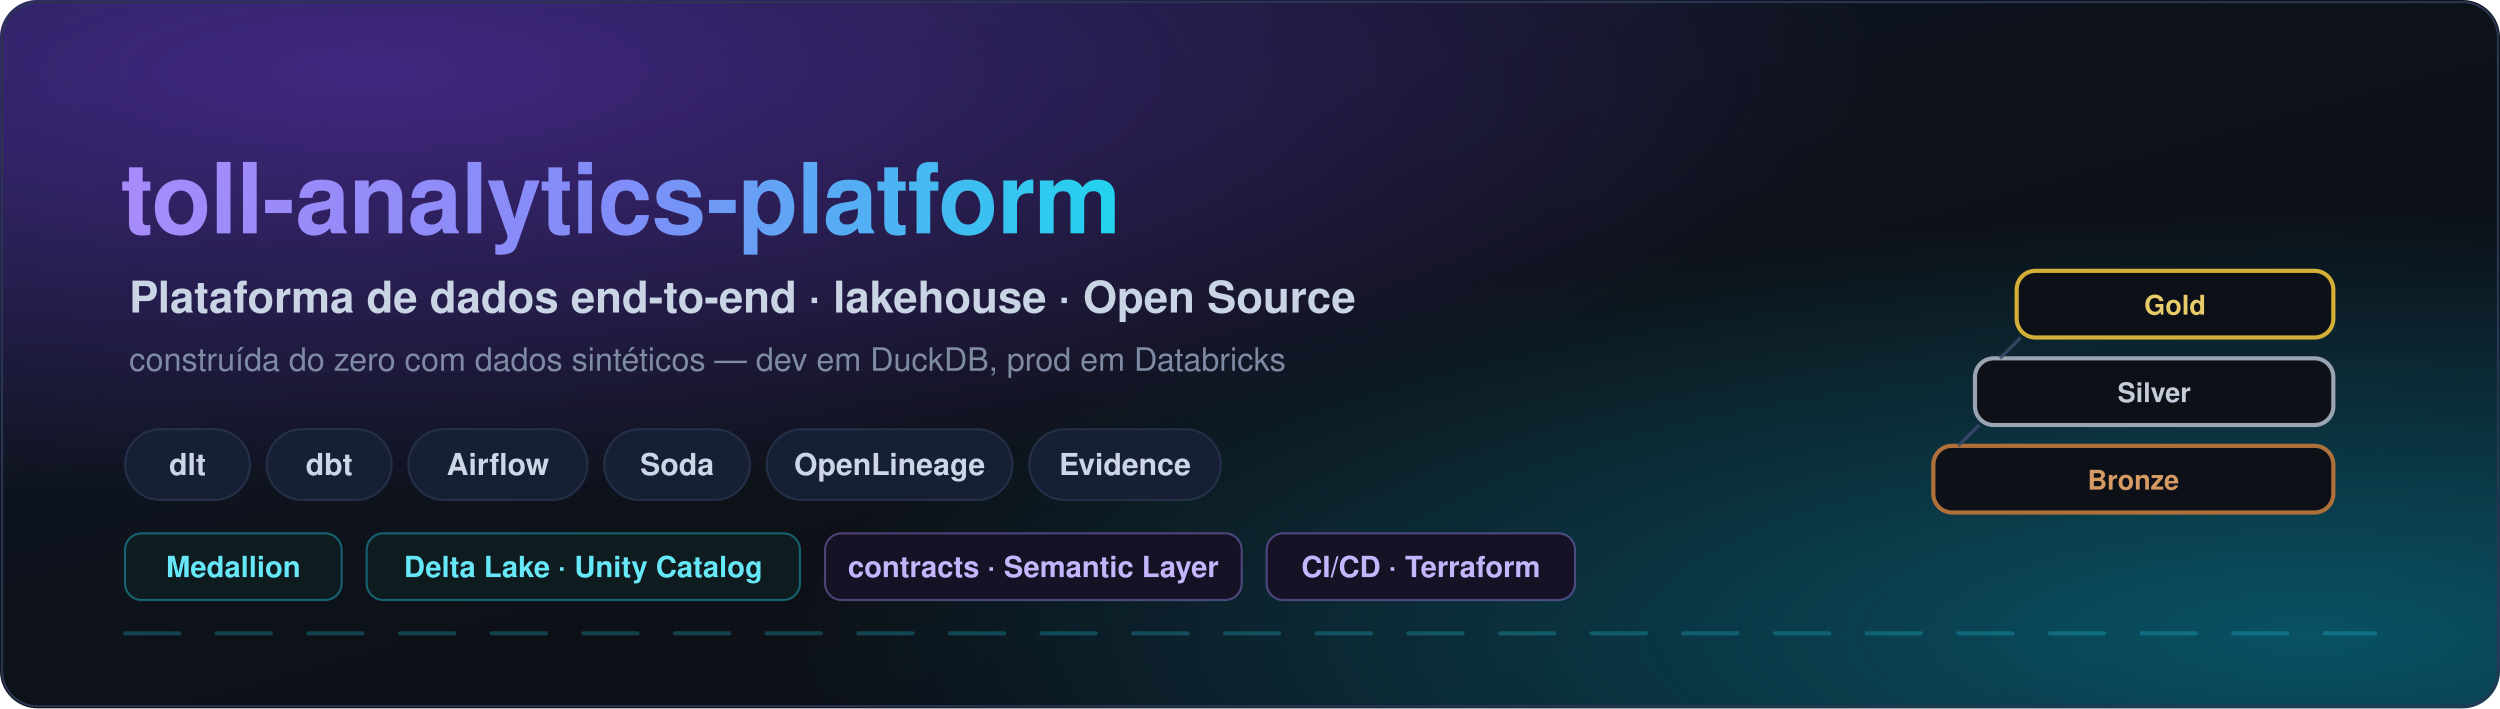
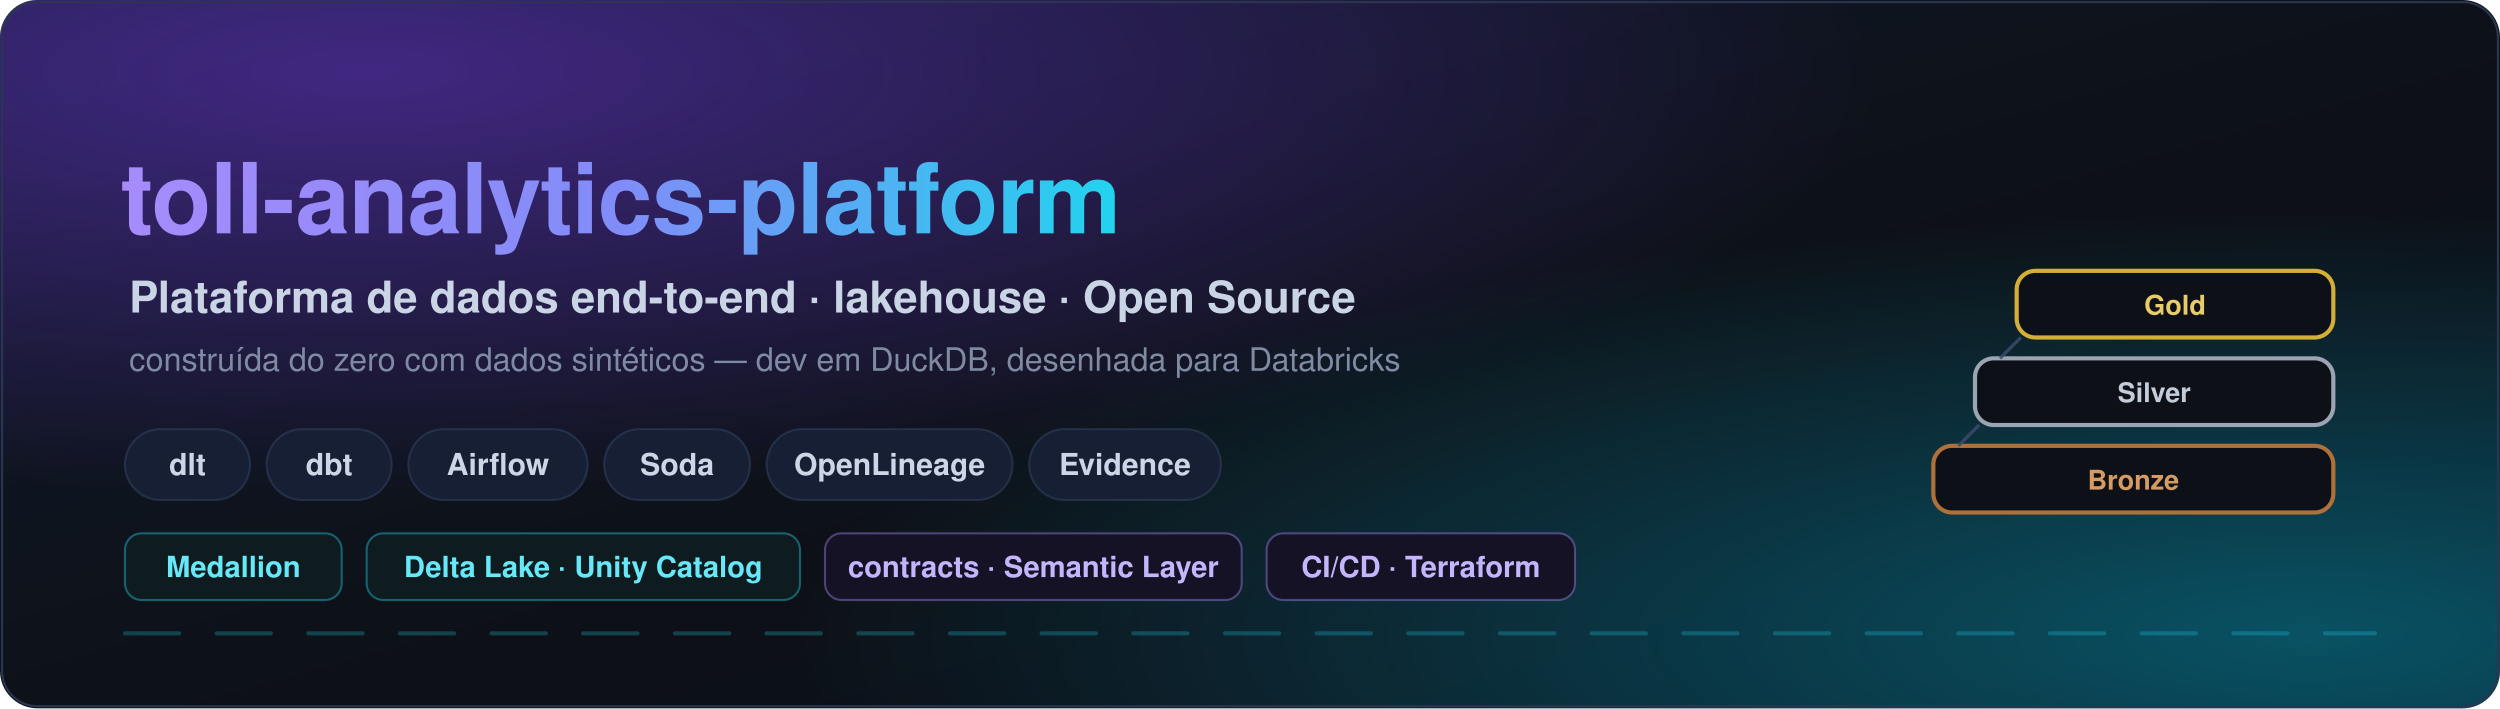
<svg xmlns="http://www.w3.org/2000/svg" viewBox="0 0 1200 340" width="1200" height="340" role="img" aria-label="toll-analytics-platform — plataforma de dados end-to-end, open source">
  <defs>
    <linearGradient id="bg" x1="0" y1="0" x2="1" y2="1">
      <stop offset="0" stop-color="#111a2e" />
      <stop offset="0.55" stop-color="#0d1117" />
      <stop offset="1" stop-color="#0a0f1a" />
    </linearGradient>
    <linearGradient id="ink" x1="0" y1="0" x2="1" y2="0">
      <stop offset="0" stop-color="#a78bfa" />
      <stop offset="0.5" stop-color="#818cf8" />
      <stop offset="1" stop-color="#22d3ee" />
    </linearGradient>
    <radialGradient id="glowV" cx="0.15" cy="0.1" r="0.6">
      <stop offset="0" stop-color="#7c3aed" stop-opacity="0.45" />
      <stop offset="1" stop-color="#7c3aed" stop-opacity="0" />
    </radialGradient>
    <radialGradient id="glowC" cx="0.92" cy="0.9" r="0.6">
      <stop offset="0" stop-color="#06b6d4" stop-opacity="0.40" />
      <stop offset="1" stop-color="#06b6d4" stop-opacity="0" />
    </radialGradient>
  </defs>
  <rect width="1200" height="340" rx="18" fill="url(#bg)" />
  <rect width="1200" height="340" rx="18" fill="url(#glowV)" />
  <rect width="1200" height="340" rx="18" fill="url(#glowC)" />
  <rect x="1" y="1" width="1198" height="338" rx="17" fill="none" stroke="#2a3550" stroke-width="1" />
  <g font-family="'Segoe UI', Helvetica, Arial, sans-serif" font-size="13" font-weight="700" text-anchor="middle">
    <g>
      <rect x="928" y="214" width="192" height="32" rx="9" fill="#0d1117" stroke="#b0703a" stroke-width="2" />
      <text x="1024" y="235" fill="#d69a63">Bronze</text>
    </g>
    <g>
      <rect x="948" y="172" width="172" height="32" rx="9" fill="#0d1117" stroke="#9aa4b2" stroke-width="2" />
      <text x="1034" y="193" fill="#c3ccd8">Silver</text>
    </g>
    <g>
      <rect x="968" y="130" width="152" height="32" rx="9" fill="#0d1117" stroke="#d4af37" stroke-width="2" />
      <text x="1044" y="151" fill="#e8cc6a">Gold</text>
    </g>
  </g>
  <g stroke="#3b4a6b" stroke-width="1.6" opacity="0.85" fill="none">
    <path d="M940 214 L950 204" />
    <path d="M960 172 L970 162" />
  </g>
  <line x1="60" y1="304" x2="1140" y2="304" stroke="#22d3ee" stroke-width="2" opacity="0.25" stroke-dasharray="26 18" stroke-linecap="round" />
  <text x="58" y="112" font-family="'Segoe UI', Helvetica, Arial, sans-serif" font-size="47" font-weight="800" fill="url(#ink)" letter-spacing="-0.5">toll-analytics-platform</text>
  <text x="62" y="150" font-family="'Segoe UI', Helvetica, Arial, sans-serif" font-size="21" font-weight="600" fill="#c9d4e5">Plataforma de dados end-to-end · lakehouse · Open Source</text>
-   <text x="62" y="178" font-family="'Segoe UI', Helvetica, Arial, sans-serif" font-size="15.5" fill="#7f8ba3">construída do zero com dados sintéticos — dev em DuckDB, prod em Databricks</text>
+   <text x="62" y="178" font-family="'Segoe UI', Helvetica, Arial, sans-serif" font-size="15.5" fill="#7f8ba3">construída do zero com dados sintéticos — dev em DuckDB, desenhada para Databricks</text>
  <g font-family="'Segoe UI', Helvetica, Arial, sans-serif" font-size="14.5" font-weight="600" text-anchor="middle">
    <g>
      <rect x="60" y="206" width="60" height="34" rx="17" fill="#161f33" stroke="#33406090" />
      <text x="90" y="228" fill="#cdd6e6">dlt</text>
    </g>
    <g>
      <rect x="128" y="206" width="60" height="34" rx="17" fill="#161f33" stroke="#33406090" />
      <text x="158" y="228" fill="#cdd6e6">dbt</text>
    </g>
    <g>
      <rect x="196" y="206" width="86" height="34" rx="17" fill="#161f33" stroke="#33406090" />
      <text x="239" y="228" fill="#cdd6e6">Airflow</text>
    </g>
    <g>
      <rect x="290" y="206" width="70" height="34" rx="17" fill="#161f33" stroke="#33406090" />
      <text x="325" y="228" fill="#cdd6e6">Soda</text>
    </g>
    <g>
      <rect x="368" y="206" width="118" height="34" rx="17" fill="#161f33" stroke="#33406090" />
      <text x="427" y="228" fill="#cdd6e6">OpenLineage</text>
    </g>
    <g>
      <rect x="494" y="206" width="92" height="34" rx="17" fill="#161f33" stroke="#33406090" />
      <text x="540" y="228" fill="#cdd6e6">Evidence</text>
    </g>
  </g>
  <g font-family="'Segoe UI', Helvetica, Arial, sans-serif" font-size="14" font-weight="700" text-anchor="middle">
    <g>
      <rect x="60" y="256" width="104" height="32" rx="8" fill="#0e1b1f" stroke="#22d3ee66" />
      <text x="112" y="277" fill="#67e8f9">Medallion</text>
    </g>
    <g>
      <rect x="176" y="256" width="208" height="32" rx="8" fill="#0e1b1f" stroke="#22d3ee66" />
      <text x="280" y="277" fill="#67e8f9">Delta Lake · Unity Catalog</text>
    </g>
    <g>
      <rect x="396" y="256" width="200" height="32" rx="8" fill="#151226" stroke="#a78bfa66" />
      <text x="496" y="277" fill="#c4b5fd">contracts · Semantic Layer</text>
    </g>
    <g>
      <rect x="608" y="256" width="148" height="32" rx="8" fill="#151226" stroke="#a78bfa66" />
      <text x="682" y="277" fill="#c4b5fd">CI/CD · Terraform</text>
    </g>
  </g>
</svg>
